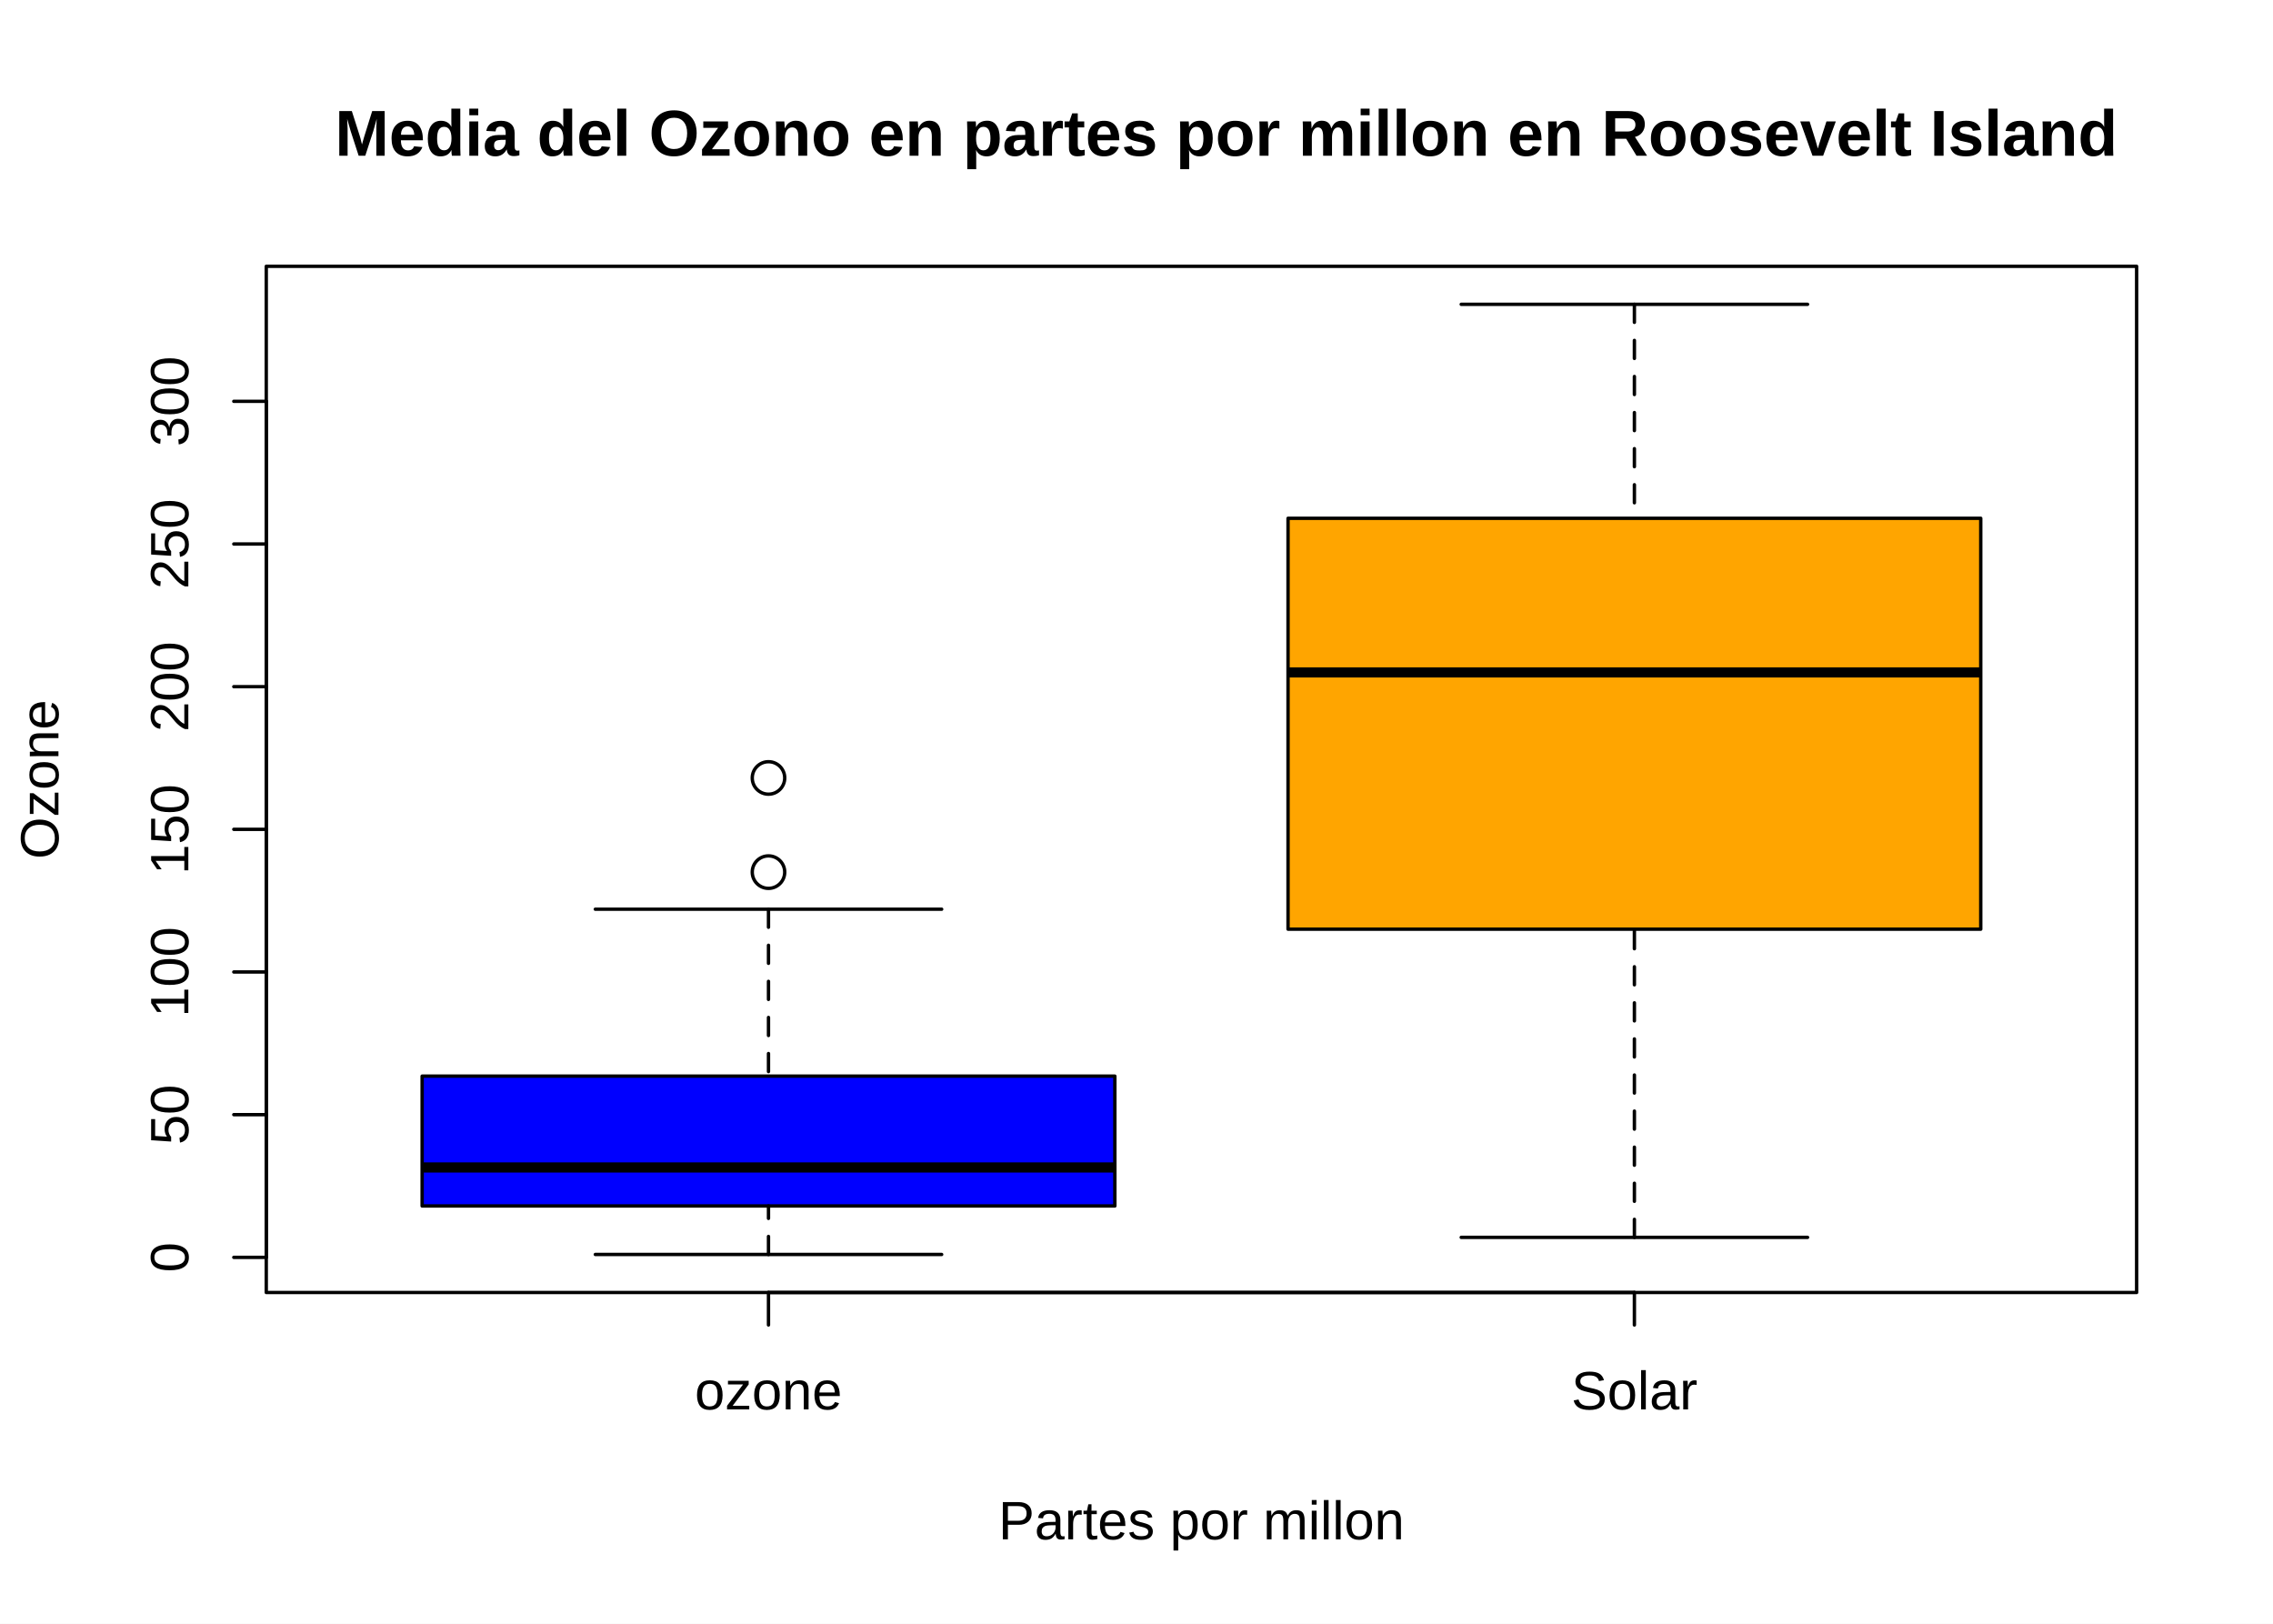
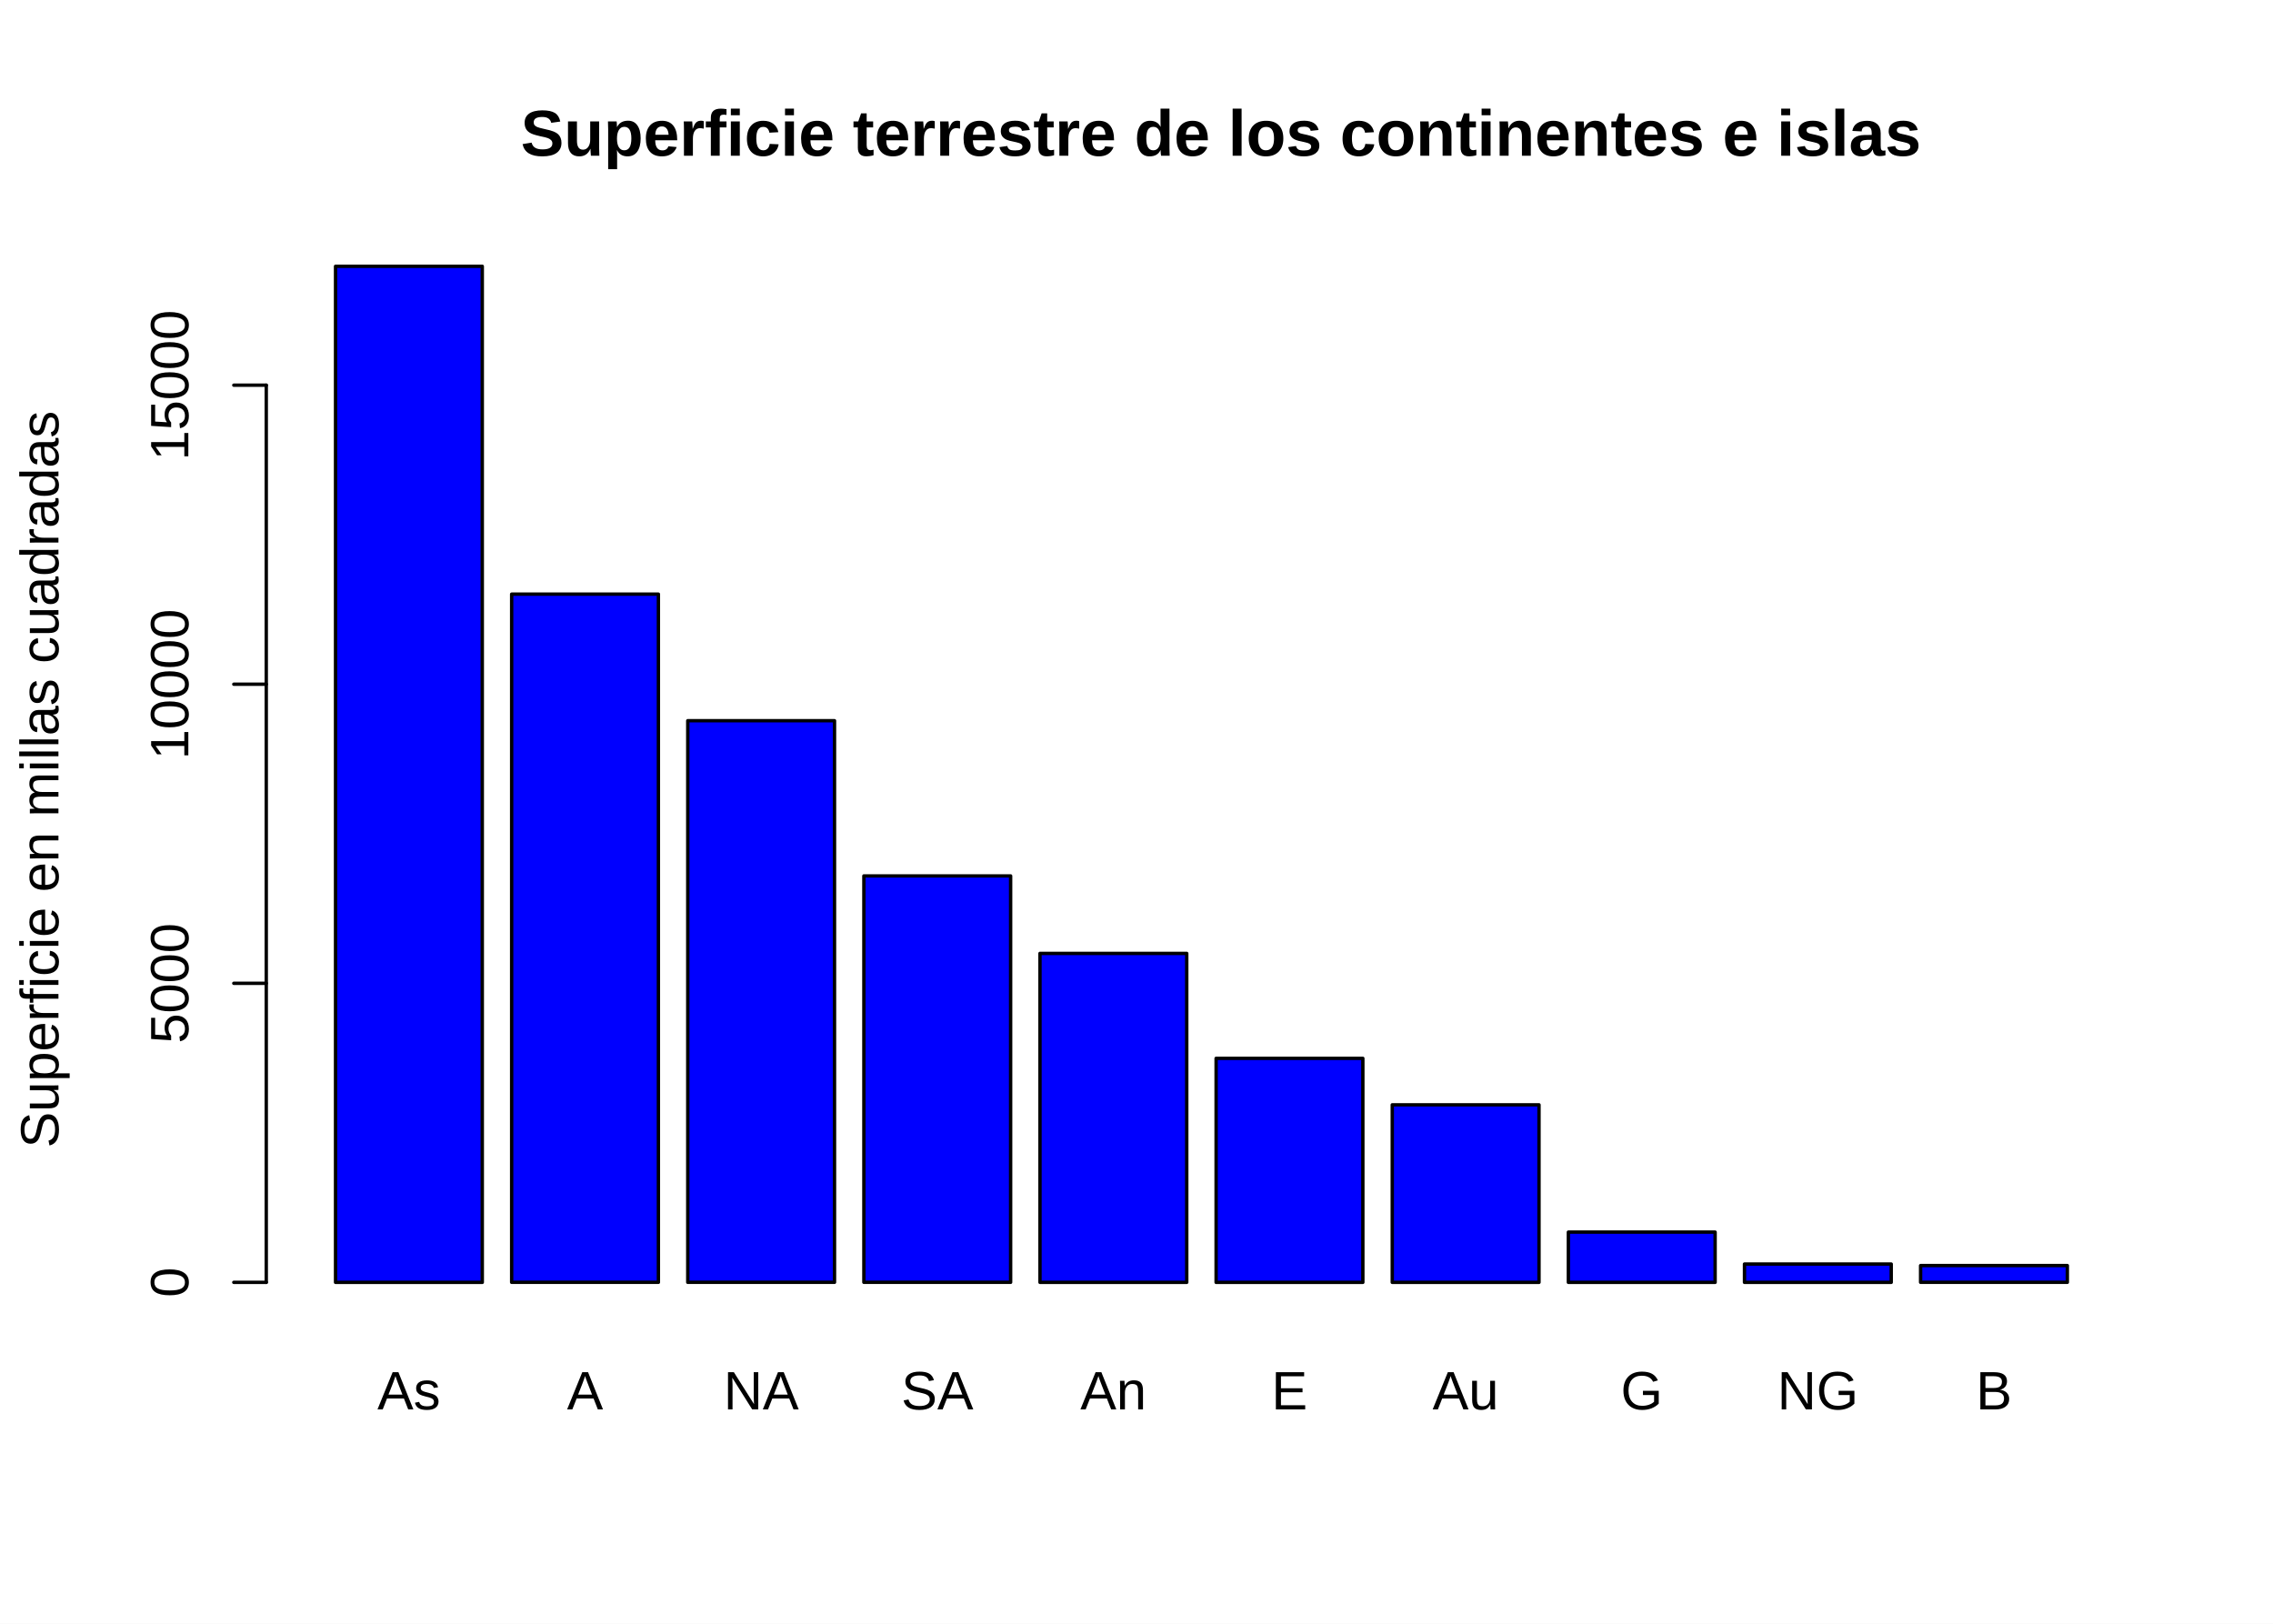
<svg xmlns="http://www.w3.org/2000/svg" viewBox="0 0 504.00 360.00">
  <defs>
    <style type="text/css">
    line, polyline, path, rect, circle {
      fill: none;
      stroke: #000000;
      stroke-linecap: round;
      stroke-linejoin: round;
      stroke-miterlimit: 10.00;
    }
  </style>
  </defs>
  <rect width="100%" height="100%" style="stroke: none; fill: #FFFFFF;" />
-   <defs>
-     <clipPath id="cpNTkuMDR8NDczLjc2fDI4Ni41Nnw1OS4wNA==">
-       <rect x="59.04" y="59.04" width="414.72" height="227.52" />
-     </clipPath>
-   </defs>
-   <polyline points="93.60,267.38 247.20,267.38 247.20,238.59 93.60,238.59 " style="stroke-width: 0.75; stroke: none; fill: #0000FF;" clip-path="url(#cpNTkuMDR8NDczLjc2fDI4Ni41Nnw1OS4wNA==)" />
-   <line x1="93.60" y1="258.84" x2="247.20" y2="258.84" style="stroke-width: 2.25; stroke-linecap: butt;" clip-path="url(#cpNTkuMDR8NDczLjc2fDI4Ni41Nnw1OS4wNA==)" />
-   <line x1="170.40" y1="278.13" x2="170.40" y2="267.38" style="stroke-width: 0.75; stroke-dasharray: 4.00,4.00;" clip-path="url(#cpNTkuMDR8NDczLjc2fDI4Ni41Nnw1OS4wNA==)" />
-   <line x1="170.40" y1="201.58" x2="170.40" y2="238.59" style="stroke-width: 0.75; stroke-dasharray: 4.00,4.00;" clip-path="url(#cpNTkuMDR8NDczLjc2fDI4Ni41Nnw1OS4wNA==)" />
-   <line x1="132.00" y1="278.13" x2="208.80" y2="278.13" style="stroke-width: 0.75;" clip-path="url(#cpNTkuMDR8NDczLjc2fDI4Ni41Nnw1OS4wNA==)" />
-   <line x1="132.00" y1="201.58" x2="208.80" y2="201.58" style="stroke-width: 0.75;" clip-path="url(#cpNTkuMDR8NDczLjc2fDI4Ni41Nnw1OS4wNA==)" />
-   <polyline points="93.60,267.38 247.20,267.38 247.20,238.59 93.60,238.59 93.60,267.38 " style="stroke-width: 0.75;" clip-path="url(#cpNTkuMDR8NDczLjc2fDI4Ni41Nnw1OS4wNA==)" />
-   <circle cx="170.40" cy="193.36" r="2.70pt" style="stroke-width: 0.75;" clip-path="url(#cpNTkuMDR8NDczLjc2fDI4Ni41Nnw1OS4wNA==)" />
-   <circle cx="170.40" cy="172.48" r="2.70pt" style="stroke-width: 0.75;" clip-path="url(#cpNTkuMDR8NDczLjc2fDI4Ni41Nnw1OS4wNA==)" />
-   <polyline points="285.60,206.01 439.20,206.01 439.20,114.91 285.60,114.91 " style="stroke-width: 0.75; stroke: none; fill: #FFA500;" clip-path="url(#cpNTkuMDR8NDczLjc2fDI4Ni41Nnw1OS4wNA==)" />
-   <line x1="285.60" y1="149.08" x2="439.20" y2="149.08" style="stroke-width: 2.25; stroke-linecap: butt;" clip-path="url(#cpNTkuMDR8NDczLjc2fDI4Ni41Nnw1OS4wNA==)" />
-   <line x1="362.40" y1="274.34" x2="362.40" y2="206.01" style="stroke-width: 0.75; stroke-dasharray: 4.00,4.00;" clip-path="url(#cpNTkuMDR8NDczLjc2fDI4Ni41Nnw1OS4wNA==)" />
-   <line x1="362.40" y1="67.47" x2="362.40" y2="114.91" style="stroke-width: 0.75; stroke-dasharray: 4.00,4.00;" clip-path="url(#cpNTkuMDR8NDczLjc2fDI4Ni41Nnw1OS4wNA==)" />
-   <line x1="324.00" y1="274.34" x2="400.80" y2="274.34" style="stroke-width: 0.75;" clip-path="url(#cpNTkuMDR8NDczLjc2fDI4Ni41Nnw1OS4wNA==)" />
-   <line x1="324.00" y1="67.47" x2="400.80" y2="67.47" style="stroke-width: 0.75;" clip-path="url(#cpNTkuMDR8NDczLjc2fDI4Ni41Nnw1OS4wNA==)" />
-   <polyline points="285.60,206.01 439.20,206.01 439.20,114.91 285.60,114.91 285.60,206.01 " style="stroke-width: 0.75;" clip-path="url(#cpNTkuMDR8NDczLjc2fDI4Ni41Nnw1OS4wNA==)" />
-   <defs>
-     <clipPath id="cpMHw1MDR8MzYwfDA=">
-       <rect x="0.00" y="0.00" width="504.00" height="360.00" />
-     </clipPath>
-   </defs>
-   <line x1="170.40" y1="286.56" x2="362.40" y2="286.56" style="stroke-width: 0.75;" clip-path="url(#cpMHw1MDR8MzYwfDA=)" />
-   <line x1="170.40" y1="286.56" x2="170.40" y2="293.76" style="stroke-width: 0.75;" clip-path="url(#cpMHw1MDR8MzYwfDA=)" />
-   <line x1="362.40" y1="286.56" x2="362.40" y2="293.76" style="stroke-width: 0.75;" clip-path="url(#cpMHw1MDR8MzYwfDA=)" />
-   <g clip-path="url(#cpMHw1MDR8MzYwfDA=)">
-     <text x="154.05" y="312.48" style="font-size: 12.00px; font-family: Arial;" textLength="32.70px" lengthAdjust="spacingAndGlyphs">ozone</text>
-   </g>
-   <g clip-path="url(#cpMHw1MDR8MzYwfDA=)">
-     <text x="348.39" y="312.48" style="font-size: 12.00px; font-family: Arial;" textLength="28.01px" lengthAdjust="spacingAndGlyphs">Solar</text>
-   </g>
-   <line x1="59.04" y1="278.77" x2="59.04" y2="88.98" style="stroke-width: 0.75;" clip-path="url(#cpMHw1MDR8MzYwfDA=)" />
-   <line x1="59.04" y1="278.77" x2="51.84" y2="278.77" style="stroke-width: 0.75;" clip-path="url(#cpMHw1MDR8MzYwfDA=)" />
-   <line x1="59.04" y1="247.13" x2="51.84" y2="247.13" style="stroke-width: 0.75;" clip-path="url(#cpMHw1MDR8MzYwfDA=)" />
-   <line x1="59.04" y1="215.50" x2="51.84" y2="215.50" style="stroke-width: 0.75;" clip-path="url(#cpMHw1MDR8MzYwfDA=)" />
-   <line x1="59.04" y1="183.87" x2="51.84" y2="183.87" style="stroke-width: 0.75;" clip-path="url(#cpMHw1MDR8MzYwfDA=)" />
-   <line x1="59.04" y1="152.24" x2="51.84" y2="152.24" style="stroke-width: 0.75;" clip-path="url(#cpMHw1MDR8MzYwfDA=)" />
-   <line x1="59.04" y1="120.61" x2="51.84" y2="120.61" style="stroke-width: 0.75;" clip-path="url(#cpMHw1MDR8MzYwfDA=)" />
-   <line x1="59.04" y1="88.98" x2="51.84" y2="88.98" style="stroke-width: 0.75;" clip-path="url(#cpMHw1MDR8MzYwfDA=)" />
-   <g clip-path="url(#cpMHw1MDR8MzYwfDA=)">
-     <text transform="translate(41.76,282.10) rotate(-90)" style="font-size: 12.00px; font-family: Arial;" textLength="6.67px" lengthAdjust="spacingAndGlyphs">0</text>
-   </g>
-   <g clip-path="url(#cpMHw1MDR8MzYwfDA=)">
-     <text transform="translate(41.76,253.81) rotate(-90)" style="font-size: 12.00px; font-family: Arial;" textLength="13.35px" lengthAdjust="spacingAndGlyphs">50</text>
-   </g>
-   <g clip-path="url(#cpMHw1MDR8MzYwfDA=)">
-     <text transform="translate(41.76,225.51) rotate(-90)" style="font-size: 12.00px; font-family: Arial;" textLength="20.02px" lengthAdjust="spacingAndGlyphs">100</text>
-   </g>
-   <g clip-path="url(#cpMHw1MDR8MzYwfDA=)">
-     <text transform="translate(41.76,193.88) rotate(-90)" style="font-size: 12.00px; font-family: Arial;" textLength="20.02px" lengthAdjust="spacingAndGlyphs">150</text>
-   </g>
-   <g clip-path="url(#cpMHw1MDR8MzYwfDA=)">
-     <text transform="translate(41.76,162.25) rotate(-90)" style="font-size: 12.00px; font-family: Arial;" textLength="20.02px" lengthAdjust="spacingAndGlyphs">200</text>
-   </g>
-   <g clip-path="url(#cpMHw1MDR8MzYwfDA=)">
-     <text transform="translate(41.76,130.62) rotate(-90)" style="font-size: 12.00px; font-family: Arial;" textLength="20.02px" lengthAdjust="spacingAndGlyphs">250</text>
-   </g>
-   <g clip-path="url(#cpMHw1MDR8MzYwfDA=)">
-     <text transform="translate(41.76,98.99) rotate(-90)" style="font-size: 12.00px; font-family: Arial;" textLength="20.02px" lengthAdjust="spacingAndGlyphs">300</text>
-   </g>
-   <g clip-path="url(#cpMHw1MDR8MzYwfDA=)">
-     <text x="74.26" y="34.53" style="font-size: 14.40px; font-weight: bold; font-family: Arial;" textLength="384.29px" lengthAdjust="spacingAndGlyphs">Media del Ozono en partes por millon en Roosevelt Island</text>
-   </g>
-   <g clip-path="url(#cpMHw1MDR8MzYwfDA=)">
-     <text x="221.38" y="341.28" style="font-size: 12.00px; font-family: Arial;" textLength="90.04px" lengthAdjust="spacingAndGlyphs">Partes por millon</text>
-   </g>
-   <g clip-path="url(#cpMHw1MDR8MzYwfDA=)">
-     <text transform="translate(12.96,190.48) rotate(-90)" style="font-size: 12.00px; font-family: Arial;" textLength="35.36px" lengthAdjust="spacingAndGlyphs">Ozone</text>
-   </g>
-   <polyline points="59.04,286.56 473.76,286.56 473.76,59.04 59.04,59.04 59.04,286.56 " style="stroke-width: 0.75;" clip-path="url(#cpMHw1MDR8MzYwfDA=)" />
+   <rect x="74.40" y="59.04" width="32.54" height="225.27" style="stroke-width: 0.75; fill: #0000FF;" />
+   <rect x="113.45" y="131.73" width="32.54" height="152.57" style="stroke-width: 0.75; fill: #0000FF;" />
+   <rect x="152.50" y="159.79" width="32.54" height="124.51" style="stroke-width: 0.75; fill: #0000FF;" />
+   <rect x="191.55" y="194.20" width="32.54" height="90.10" style="stroke-width: 0.75; fill: #0000FF;" />
+   <rect x="230.60" y="211.38" width="32.54" height="72.93" style="stroke-width: 0.75; fill: #0000FF;" />
+   <rect x="269.65" y="234.65" width="32.54" height="49.66" style="stroke-width: 0.75; fill: #0000FF;" />
+   <rect x="308.71" y="244.95" width="32.54" height="39.36" style="stroke-width: 0.75; fill: #0000FF;" />
+   <rect x="347.76" y="273.17" width="32.54" height="11.14" style="stroke-width: 0.75; fill: #0000FF;" />
+   <rect x="386.81" y="280.25" width="32.54" height="4.06" style="stroke-width: 0.75; fill: #0000FF;" />
+   <rect x="425.86" y="280.59" width="32.54" height="3.71" style="stroke-width: 0.75; fill: #0000FF;" />
+   <text x="83.67" y="312.48" style="font-size: 12.00px; font-family: Arial;" textLength="14.00px" lengthAdjust="spacingAndGlyphs">As</text>
+   <text x="125.72" y="312.48" style="font-size: 12.00px; font-family: Arial;" textLength="8.00px" lengthAdjust="spacingAndGlyphs">A</text>
+   <text x="160.44" y="312.48" style="font-size: 12.00px; font-family: Arial;" textLength="16.67px" lengthAdjust="spacingAndGlyphs">NA</text>
+   <text x="199.82" y="312.48" style="font-size: 12.00px; font-family: Arial;" textLength="16.01px" lengthAdjust="spacingAndGlyphs">SA</text>
+   <text x="239.54" y="312.48" style="font-size: 12.00px; font-family: Arial;" textLength="14.68px" lengthAdjust="spacingAndGlyphs">An</text>
+   <text x="281.92" y="312.48" style="font-size: 12.00px; font-family: Arial;" textLength="8.00px" lengthAdjust="spacingAndGlyphs">E</text>
+   <text x="317.64" y="312.48" style="font-size: 12.00px; font-family: Arial;" textLength="14.68px" lengthAdjust="spacingAndGlyphs">Au</text>
+   <text x="359.36" y="312.48" style="font-size: 12.00px; font-family: Arial;" textLength="9.33px" lengthAdjust="spacingAndGlyphs">G</text>
+   <text x="394.08" y="312.48" style="font-size: 12.00px; font-family: Arial;" textLength="18.00px" lengthAdjust="spacingAndGlyphs">NG</text>
+   <text x="438.13" y="312.48" style="font-size: 12.00px; font-family: Arial;" textLength="8.00px" lengthAdjust="spacingAndGlyphs">B</text>
+   <text x="115.45" y="34.53" style="font-size: 14.40px; font-weight: bold; font-family: Arial;" textLength="301.90px" lengthAdjust="spacingAndGlyphs">Superficie terrestre de los continentes e islas</text>
+   <text transform="translate(12.96,254.51) rotate(-90)" style="font-size: 12.00px; font-family: Arial;" textLength="163.42px" lengthAdjust="spacingAndGlyphs">Superficie en millas cuadradas</text>
+   <line x1="59.04" y1="284.31" x2="59.04" y2="85.40" style="stroke-width: 0.75;" />
+   <line x1="59.04" y1="284.31" x2="51.84" y2="284.31" style="stroke-width: 0.75;" />
+   <line x1="59.04" y1="218.01" x2="51.84" y2="218.01" style="stroke-width: 0.75;" />
+   <line x1="59.04" y1="151.70" x2="51.84" y2="151.70" style="stroke-width: 0.75;" />
+   <line x1="59.04" y1="85.40" x2="51.84" y2="85.40" style="stroke-width: 0.75;" />
+   <text transform="translate(41.76,287.64) rotate(-90)" style="font-size: 12.00px; font-family: Arial;" textLength="6.67px" lengthAdjust="spacingAndGlyphs">0</text>
+   <text transform="translate(41.76,231.35) rotate(-90)" style="font-size: 12.00px; font-family: Arial;" textLength="26.70px" lengthAdjust="spacingAndGlyphs">5000</text>
+   <text transform="translate(41.76,168.39) rotate(-90)" style="font-size: 12.00px; font-family: Arial;" textLength="33.37px" lengthAdjust="spacingAndGlyphs">10000</text>
+   <text transform="translate(41.76,102.09) rotate(-90)" style="font-size: 12.00px; font-family: Arial;" textLength="33.37px" lengthAdjust="spacingAndGlyphs">15000</text>
</svg>
